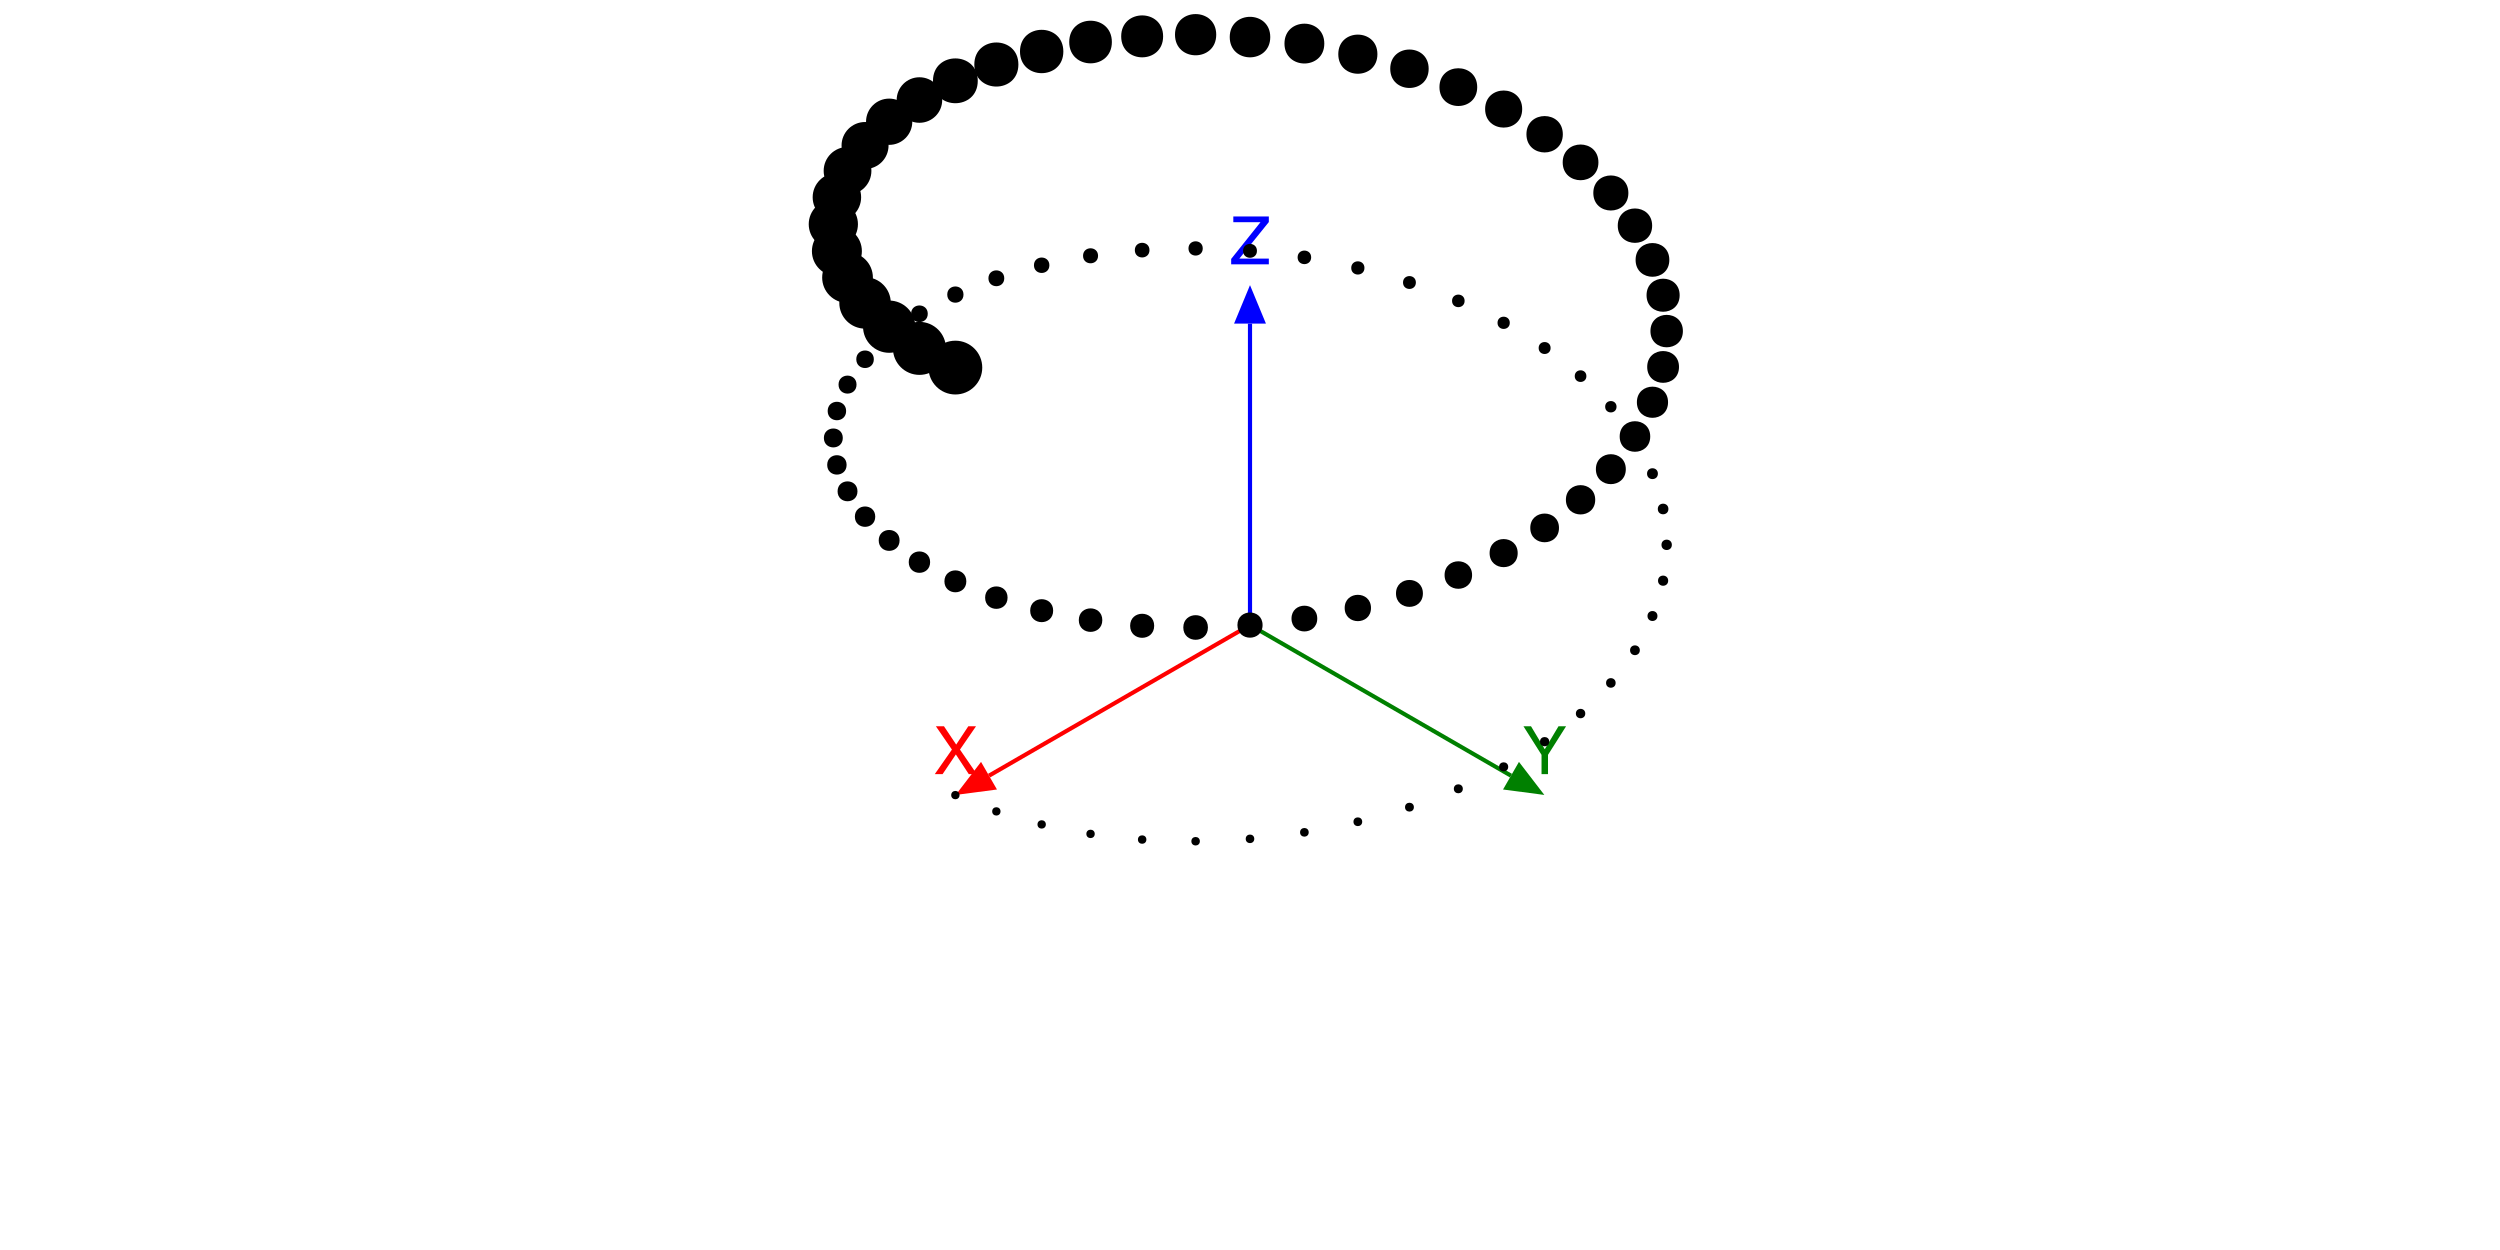
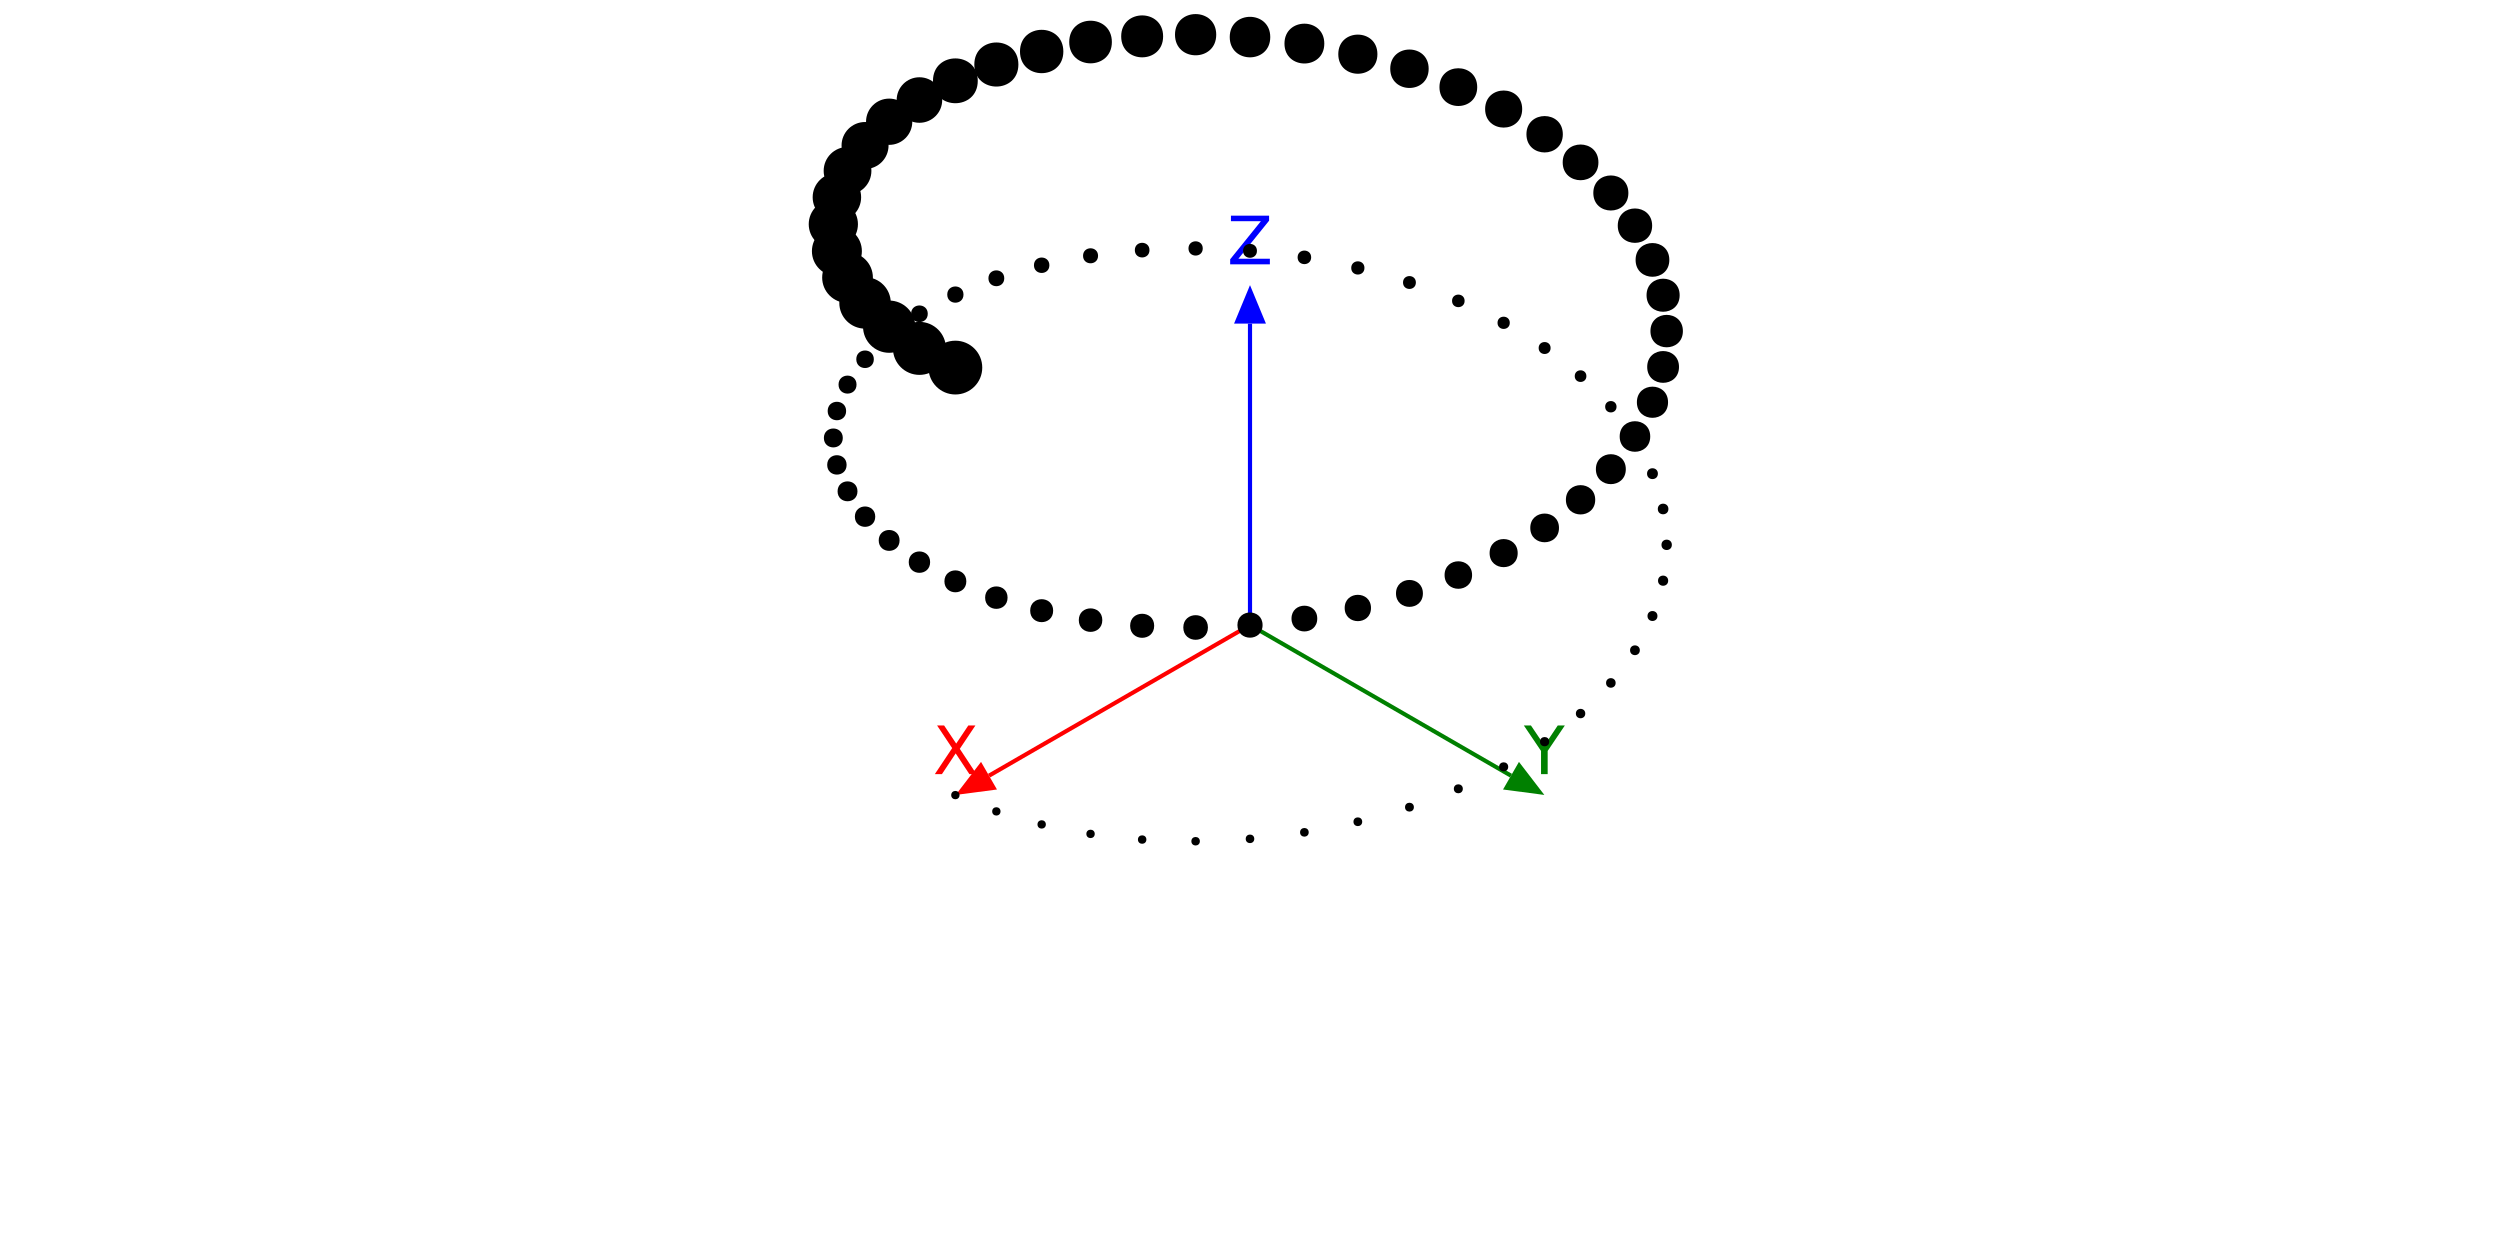
<svg xmlns="http://www.w3.org/2000/svg" xmlns:xlink="http://www.w3.org/1999/xlink" width="600pt" height="300pt" viewBox="0 0 600 300" version="1.1">
  <defs>
    <g>
      <symbol overflow="visible" id="glyph0-0">
-         <path style="stroke:none;" d="M 0.516 0 L 0.516 -11.477 L 9.625 -11.477 L 9.625 0 Z M 8.188 -1.438 L 8.188 -10.039 L 1.953 -10.039 L 1.953 -1.438 Z M 8.188 -1.438 " />
+         <path style="stroke:none;" d="M 0.797 2.828 L 0.797 -11.281 L 8.797 -11.281 L 8.797 2.828 Z M 1.703 1.938 L 7.906 1.938 L 7.906 -10.391 L 1.703 -10.391 Z M 1.703 1.938 " />
      </symbol>
      <symbol overflow="visible" id="glyph0-1">
-         <path style="stroke:none;" d="M 2.203 0 L 0.328 0 L 4.438 -5.883 L 0.586 -11.477 L 2.531 -11.477 L 5.461 -7.086 L 8.367 -11.477 L 10.219 -11.477 L 6.367 -5.883 L 10.406 0 L 8.477 0 L 5.383 -4.719 Z M 2.203 0 " />
+         <path style="stroke:none;" d="M 1.016 -11.672 L 2.703 -11.672 L 5.609 -7.328 L 8.516 -11.672 L 10.219 -11.672 L 6.469 -6.062 L 10.469 0 L 8.766 0 L 5.484 -4.969 L 2.188 0 L 0.484 0 L 4.641 -6.234 Z M 1.016 -11.672 " />
      </symbol>
      <symbol overflow="visible" id="glyph0-2">
-         <path style="stroke:none;" d="M 0.328 -11.477 L 2.141 -11.477 L 5.438 -5.961 L 8.734 -11.477 L 10.555 -11.477 L 6.219 -4.625 L 6.219 0 L 4.664 0 L 4.664 -4.625 Z M 0.328 -11.477 " />
+         <path style="stroke:none;" d="M -0.031 -11.672 L 1.672 -11.672 L 4.906 -6.875 L 8.109 -11.672 L 9.812 -11.672 L 5.688 -5.562 L 5.688 0 L 4.094 0 L 4.094 -5.562 Z M -0.031 -11.672 " />
      </symbol>
      <symbol overflow="visible" id="glyph0-3">
-         <path style="stroke:none;" d="M 0.367 -1.289 L 7.406 -10.109 L 0.883 -10.109 L 0.883 -11.477 L 9.406 -11.477 L 9.406 -10.141 L 2.328 -1.367 L 9.406 -1.367 L 9.406 0 L 0.367 0 Z M 0.367 -1.289 " />
+         <path style="stroke:none;" d="M 0.906 -11.672 L 10.062 -11.672 L 10.062 -10.469 L 2.688 -1.328 L 10.25 -1.328 L 10.25 0 L 0.719 0 L 0.719 -1.203 L 8.094 -10.344 L 0.906 -10.344 Z M 0.906 -11.672 " />
      </symbol>
    </g>
  </defs>
-   <g id="surface30">
+   <g id="surface28">
    <rect x="0" y="0" width="600" height="300" style="fill:rgb(100%,100%,100%);fill-opacity:1;stroke:none;" />
    <path style="fill:none;stroke-width:1;stroke-linecap:butt;stroke-linejoin:miter;stroke:rgb(100%,0%,0%);stroke-opacity:1;stroke-miterlimit:10;" d="M 300 150 L 237.359 186.164 " />
    <path style=" stroke:none;fill-rule:nonzero;fill:rgb(100%,0%,0%);fill-opacity:1;" d="M 239.273 189.48 L 229.359 190.785 L 235.449 182.852 " />
    <g style="fill:rgb(100%,0%,0%);fill-opacity:1;">
-       <use xlink:href="#glyph0-1" x="224.024" y="185.784" />
+       <use xlink:href="#glyph0-1" x="223.88" y="185.784" />
    </g>
    <path style="fill:none;stroke-width:1;stroke-linecap:butt;stroke-linejoin:miter;stroke:rgb(0%,50.196%,0%);stroke-opacity:1;stroke-miterlimit:10;" d="M 300 150 L 362.641 186.164 " />
    <path style=" stroke:none;fill-rule:nonzero;fill:rgb(0%,50.196%,0%);fill-opacity:1;" d="M 364.551 182.852 L 370.641 190.785 L 360.727 189.48 " />
    <g style="fill:rgb(0%,50.196%,0%);fill-opacity:1;">
-       <use xlink:href="#glyph0-2" x="365.304" y="185.784" />
+       <use xlink:href="#glyph0-2" x="365.753" y="185.784" />
    </g>
    <path style="fill:none;stroke-width:1;stroke-linecap:butt;stroke-linejoin:miter;stroke:rgb(0%,0%,100%);stroke-opacity:1;stroke-miterlimit:10;" d="M 300 150 L 300 77.672 " />
    <path style=" stroke:none;fill-rule:nonzero;fill:rgb(0%,0%,100%);fill-opacity:1;" d="M 296.172 77.672 L 300 68.434 L 303.828 77.672 " />
    <g style="fill:rgb(0%,0%,100%);fill-opacity:1;">
-       <use xlink:href="#glyph0-3" x="295.113" y="63.432" />
+       <use xlink:href="#glyph0-3" x="294.52" y="63.432" />
    </g>
    <path style=" stroke:none;fill-rule:nonzero;fill:rgb(0%,0%,0%);fill-opacity:1;" d="M 230.289 190.824 C 230.289 192.156 228.289 192.156 228.289 190.824 C 228.289 189.492 230.289 189.492 230.289 190.824 " />
    <path style=" stroke:none;fill-rule:nonzero;fill:rgb(0%,0%,0%);fill-opacity:1;" d="M 240.125 194.734 C 240.125 196.07 238.125 196.07 238.125 194.734 C 238.125 193.402 240.125 193.402 240.125 194.734 " />
    <path style=" stroke:none;fill-rule:nonzero;fill:rgb(0%,0%,0%);fill-opacity:1;" d="M 251.004 197.863 C 251.004 199.199 248.996 199.199 248.996 197.863 C 248.996 196.523 251.004 196.523 251.004 197.863 " />
    <path style=" stroke:none;fill-rule:nonzero;fill:rgb(0%,0%,0%);fill-opacity:1;" d="M 262.738 200.133 C 262.738 201.477 260.727 201.477 260.727 200.133 C 260.727 198.793 262.738 198.793 262.738 200.133 " />
    <path style=" stroke:none;fill-rule:nonzero;fill:rgb(0%,0%,0%);fill-opacity:1;" d="M 275.129 201.492 C 275.129 202.844 273.105 202.844 273.105 201.492 C 273.105 200.145 275.129 200.145 275.129 201.492 " />
    <path style=" stroke:none;fill-rule:nonzero;fill:rgb(0%,0%,0%);fill-opacity:1;" d="M 287.965 201.898 C 287.965 203.258 285.93 203.258 285.93 201.898 C 285.93 200.539 287.965 200.539 287.965 201.898 " />
    <path style=" stroke:none;fill-rule:nonzero;fill:rgb(0%,0%,0%);fill-opacity:1;" d="M 301.027 201.324 C 301.027 202.691 298.973 202.691 298.973 201.324 C 298.973 199.953 301.027 199.953 301.027 201.324 " />
    <path style=" stroke:none;fill-rule:nonzero;fill:rgb(0%,0%,0%);fill-opacity:1;" d="M 314.09 199.758 C 314.09 201.145 312.016 201.145 312.016 199.758 C 312.016 198.375 314.09 198.375 314.09 199.758 " />
    <path style=" stroke:none;fill-rule:nonzero;fill:rgb(0%,0%,0%);fill-opacity:1;" d="M 326.93 197.219 C 326.93 198.617 324.832 198.617 324.832 197.219 C 324.832 195.82 326.93 195.82 326.93 197.219 " />
    <path style=" stroke:none;fill-rule:nonzero;fill:rgb(0%,0%,0%);fill-opacity:1;" d="M 339.332 193.723 C 339.332 195.137 337.207 195.137 337.207 193.723 C 337.207 192.305 339.332 192.305 339.332 193.723 " />
    <path style=" stroke:none;fill-rule:nonzero;fill:rgb(0%,0%,0%);fill-opacity:1;" d="M 351.078 189.312 C 351.078 190.746 348.922 190.746 348.922 189.312 C 348.922 187.875 351.078 187.875 351.078 189.312 " />
    <path style=" stroke:none;fill-rule:nonzero;fill:rgb(0%,0%,0%);fill-opacity:1;" d="M 361.969 184.047 C 361.969 185.504 359.785 185.504 359.785 184.047 C 359.785 182.59 361.969 182.59 361.969 184.047 " />
    <path style=" stroke:none;fill-rule:nonzero;fill:rgb(0%,0%,0%);fill-opacity:1;" d="M 371.82 178 C 371.82 179.48 369.602 179.48 369.602 178 C 369.602 176.52 371.82 176.52 371.82 178 " />
    <path style=" stroke:none;fill-rule:nonzero;fill:rgb(0%,0%,0%);fill-opacity:1;" d="M 380.465 171.254 C 380.465 172.758 378.207 172.758 378.207 171.254 C 378.207 169.746 380.465 169.746 380.465 171.254 " />
    <path style=" stroke:none;fill-rule:nonzero;fill:rgb(0%,0%,0%);fill-opacity:1;" d="M 387.754 163.906 C 387.754 165.438 385.453 165.438 385.453 163.906 C 385.453 162.371 387.754 162.371 387.754 163.906 " />
    <path style=" stroke:none;fill-rule:nonzero;fill:rgb(0%,0%,0%);fill-opacity:1;" d="M 393.559 156.062 C 393.559 157.625 391.215 157.625 391.215 156.062 C 391.215 154.5 393.559 154.5 393.559 156.062 " />
    <path style=" stroke:none;fill-rule:nonzero;fill:rgb(0%,0%,0%);fill-opacity:1;" d="M 397.789 147.844 C 397.789 149.438 395.398 149.438 395.398 147.844 C 395.398 146.25 397.789 146.25 397.789 147.844 " />
    <path style=" stroke:none;fill-rule:nonzero;fill:rgb(0%,0%,0%);fill-opacity:1;" d="M 400.363 139.367 C 400.363 140.992 397.926 140.992 397.926 139.367 C 397.926 137.738 400.363 137.738 400.363 139.367 " />
    <path style=" stroke:none;fill-rule:nonzero;fill:rgb(0%,0%,0%);fill-opacity:1;" d="M 401.246 130.762 C 401.246 132.422 398.754 132.422 398.754 130.762 C 398.754 129.102 401.246 129.102 401.246 130.762 " />
    <path style=" stroke:none;fill-rule:nonzero;fill:rgb(0%,0%,0%);fill-opacity:1;" d="M 400.418 122.156 C 400.418 123.855 397.871 123.855 397.871 122.156 C 397.871 120.457 400.418 120.457 400.418 122.156 " />
    <path style=" stroke:none;fill-rule:nonzero;fill:rgb(0%,0%,0%);fill-opacity:1;" d="M 397.895 113.68 C 397.895 115.418 395.289 115.418 395.289 113.68 C 395.289 111.945 397.895 111.945 397.895 113.68 " />
    <path style=" stroke:none;fill-rule:nonzero;fill:rgb(0%,0%,0%);fill-opacity:1;" d="M 393.723 105.461 C 393.723 107.238 391.055 107.238 391.055 105.461 C 391.055 103.684 393.723 103.684 393.723 105.461 " />
    <path style=" stroke:none;fill-rule:nonzero;fill:rgb(0%,0%,0%);fill-opacity:1;" d="M 387.969 97.617 C 387.969 99.441 385.238 99.441 385.238 97.617 C 385.238 95.797 387.969 95.797 387.969 97.617 " />
    <path style=" stroke:none;fill-rule:nonzero;fill:rgb(0%,0%,0%);fill-opacity:1;" d="M 380.734 90.27 C 380.734 92.137 377.938 92.137 377.938 90.27 C 377.938 88.406 380.734 88.406 380.734 90.27 " />
    <path style=" stroke:none;fill-rule:nonzero;fill:rgb(0%,0%,0%);fill-opacity:1;" d="M 372.145 83.523 C 372.145 85.438 369.277 85.438 369.277 83.523 C 369.277 81.613 372.145 81.613 372.145 83.523 " />
    <path style=" stroke:none;fill-rule:nonzero;fill:rgb(0%,0%,0%);fill-opacity:1;" d="M 362.348 77.477 C 362.348 79.434 359.406 79.434 359.406 77.477 C 359.406 75.516 362.348 75.516 362.348 77.477 " />
    <path style=" stroke:none;fill-rule:nonzero;fill:rgb(0%,0%,0%);fill-opacity:1;" d="M 351.508 72.211 C 351.508 74.219 348.492 74.219 348.492 72.211 C 348.492 70.203 351.508 70.203 351.508 72.211 " />
    <path style=" stroke:none;fill-rule:nonzero;fill:rgb(0%,0%,0%);fill-opacity:1;" d="M 339.812 67.801 C 339.812 69.863 336.723 69.863 336.723 67.801 C 336.723 65.742 339.812 65.742 339.812 67.801 " />
    <path style=" stroke:none;fill-rule:nonzero;fill:rgb(0%,0%,0%);fill-opacity:1;" d="M 327.469 64.305 C 327.469 66.422 324.297 66.422 324.297 64.305 C 324.297 62.191 327.469 62.191 327.469 64.305 " />
    <path style=" stroke:none;fill-rule:nonzero;fill:rgb(0%,0%,0%);fill-opacity:1;" d="M 314.68 61.766 C 314.68 63.934 311.426 63.934 311.426 61.766 C 311.426 59.594 314.68 59.594 314.68 61.766 " />
    <path style=" stroke:none;fill-rule:nonzero;fill:rgb(0%,0%,0%);fill-opacity:1;" d="M 301.668 60.203 C 301.668 62.426 298.332 62.426 298.332 60.203 C 298.332 57.977 301.668 57.977 301.668 60.203 " />
    <path style=" stroke:none;fill-rule:nonzero;fill:rgb(0%,0%,0%);fill-opacity:1;" d="M 288.66 59.625 C 288.66 61.91 285.234 61.91 285.234 59.625 C 285.234 57.344 288.66 57.344 288.66 59.625 " />
    <path style=" stroke:none;fill-rule:nonzero;fill:rgb(0%,0%,0%);fill-opacity:1;" d="M 275.875 60.031 C 275.875 62.375 272.359 62.375 272.359 60.031 C 272.359 57.688 275.875 57.688 275.875 60.031 " />
    <path style=" stroke:none;fill-rule:nonzero;fill:rgb(0%,0%,0%);fill-opacity:1;" d="M 263.535 61.391 C 263.535 63.793 259.93 63.793 259.93 61.391 C 259.93 58.984 263.535 58.984 263.535 61.391 " />
    <path style=" stroke:none;fill-rule:nonzero;fill:rgb(0%,0%,0%);fill-opacity:1;" d="M 251.852 63.66 C 251.852 66.129 248.148 66.129 248.148 63.66 C 248.148 61.191 251.852 61.191 251.852 63.66 " />
    <path style=" stroke:none;fill-rule:nonzero;fill:rgb(0%,0%,0%);fill-opacity:1;" d="M 241.023 66.789 C 241.023 69.32 237.223 69.32 237.223 66.789 C 237.223 64.254 241.023 64.254 241.023 66.789 " />
    <path style=" stroke:none;fill-rule:nonzero;fill:rgb(0%,0%,0%);fill-opacity:1;" d="M 231.238 70.699 C 231.238 73.297 227.34 73.297 227.34 70.699 C 227.34 68.102 231.238 68.102 231.238 70.699 " />
    <path style=" stroke:none;fill-rule:nonzero;fill:rgb(0%,0%,0%);fill-opacity:1;" d="M 222.664 75.309 C 222.664 77.973 218.664 77.973 218.664 75.309 C 218.664 72.641 222.664 72.641 222.664 75.309 " />
    <path style=" stroke:none;fill-rule:nonzero;fill:rgb(0%,0%,0%);fill-opacity:1;" d="M 215.449 80.52 C 215.449 83.254 211.344 83.254 211.344 80.52 C 211.344 77.781 215.449 77.781 215.449 80.52 " />
    <path style=" stroke:none;fill-rule:nonzero;fill:rgb(0%,0%,0%);fill-opacity:1;" d="M 209.719 86.223 C 209.719 89.031 205.508 89.031 205.508 86.223 C 205.508 83.418 209.719 83.418 209.719 86.223 " />
    <path style=" stroke:none;fill-rule:nonzero;fill:rgb(0%,0%,0%);fill-opacity:1;" d="M 205.566 92.305 C 205.566 95.184 201.25 95.184 201.25 92.305 C 201.25 89.426 205.566 89.426 205.566 92.305 " />
    <path style=" stroke:none;fill-rule:nonzero;fill:rgb(0%,0%,0%);fill-opacity:1;" d="M 203.07 98.645 C 203.07 101.598 198.641 101.598 198.641 98.645 C 198.641 95.691 203.07 95.691 203.07 98.645 " />
    <path style=" stroke:none;fill-rule:nonzero;fill:rgb(0%,0%,0%);fill-opacity:1;" d="M 202.27 105.109 C 202.27 108.137 197.73 108.137 197.73 105.109 C 197.73 102.082 202.27 102.082 202.27 105.109 " />
    <path style=" stroke:none;fill-rule:nonzero;fill:rgb(0%,0%,0%);fill-opacity:1;" d="M 203.184 111.578 C 203.184 114.68 198.527 114.68 198.527 111.578 C 198.527 108.473 203.184 108.473 203.184 111.578 " />
    <path style=" stroke:none;fill-rule:nonzero;fill:rgb(0%,0%,0%);fill-opacity:1;" d="M 205.793 117.918 C 205.793 121.098 201.02 121.098 201.02 117.918 C 201.02 114.734 205.793 114.734 205.793 117.918 " />
    <path style=" stroke:none;fill-rule:nonzero;fill:rgb(0%,0%,0%);fill-opacity:1;" d="M 210.059 124 C 210.059 127.258 205.168 127.258 205.168 124 C 205.168 120.738 210.059 120.738 210.059 124 " />
    <path style=" stroke:none;fill-rule:nonzero;fill:rgb(0%,0%,0%);fill-opacity:1;" d="M 215.902 129.703 C 215.902 133.043 210.891 133.043 210.891 129.703 C 210.891 126.363 215.902 126.363 215.902 129.703 " />
    <path style=" stroke:none;fill-rule:nonzero;fill:rgb(0%,0%,0%);fill-opacity:1;" d="M 223.23 134.914 C 223.23 138.336 218.098 138.336 218.098 134.914 C 218.098 131.492 223.23 131.492 223.23 134.914 " />
    <path style=" stroke:none;fill-rule:nonzero;fill:rgb(0%,0%,0%);fill-opacity:1;" d="M 231.918 139.523 C 231.918 143.027 226.66 143.027 226.66 139.523 C 226.66 136.016 231.918 136.016 231.918 139.523 " />
    <path style=" stroke:none;fill-rule:nonzero;fill:rgb(0%,0%,0%);fill-opacity:1;" d="M 241.816 143.434 C 241.816 147.023 236.43 147.023 236.43 143.434 C 236.43 139.844 241.816 139.844 241.816 143.434 " />
    <path style=" stroke:none;fill-rule:nonzero;fill:rgb(0%,0%,0%);fill-opacity:1;" d="M 252.758 146.559 C 252.758 150.234 247.242 150.234 247.242 146.559 C 247.242 142.887 252.758 142.887 252.758 146.559 " />
    <path style=" stroke:none;fill-rule:nonzero;fill:rgb(0%,0%,0%);fill-opacity:1;" d="M 264.555 148.832 C 264.555 152.594 258.91 152.594 258.91 148.832 C 258.91 145.07 264.555 145.07 264.555 148.832 " />
    <path style=" stroke:none;fill-rule:nonzero;fill:rgb(0%,0%,0%);fill-opacity:1;" d="M 277.004 150.191 C 277.004 154.039 271.23 154.039 271.23 150.191 C 271.23 146.34 277.004 146.34 277.004 150.191 " />
    <path style=" stroke:none;fill-rule:nonzero;fill:rgb(0%,0%,0%);fill-opacity:1;" d="M 289.902 150.594 C 289.902 154.535 283.992 154.535 283.992 150.594 C 283.992 146.656 289.902 146.656 289.902 150.594 " />
    <path style=" stroke:none;fill-rule:nonzero;fill:rgb(0%,0%,0%);fill-opacity:1;" d="M 303.02 150.02 C 303.02 154.051 296.98 154.051 296.98 150.02 C 296.98 145.992 303.02 145.992 303.02 150.02 " />
    <path style=" stroke:none;fill-rule:nonzero;fill:rgb(0%,0%,0%);fill-opacity:1;" d="M 316.141 148.457 C 316.141 152.578 309.961 152.578 309.961 148.457 C 309.961 144.336 316.141 144.336 316.141 148.457 " />
    <path style=" stroke:none;fill-rule:nonzero;fill:rgb(0%,0%,0%);fill-opacity:1;" d="M 329.039 145.914 C 329.039 150.129 322.723 150.129 322.723 145.914 C 322.723 141.703 329.039 141.703 329.039 145.914 " />
    <path style=" stroke:none;fill-rule:nonzero;fill:rgb(0%,0%,0%);fill-opacity:1;" d="M 341.496 142.418 C 341.496 146.723 335.039 146.723 335.039 142.418 C 335.039 138.113 341.496 138.113 341.496 142.418 " />
    <path style=" stroke:none;fill-rule:nonzero;fill:rgb(0%,0%,0%);fill-opacity:1;" d="M 353.301 138.012 C 353.301 142.41 346.699 142.41 346.699 138.012 C 346.699 133.609 353.301 133.609 353.301 138.012 " />
    <path style=" stroke:none;fill-rule:nonzero;fill:rgb(0%,0%,0%);fill-opacity:1;" d="M 364.246 132.746 C 364.246 137.242 357.504 137.242 357.504 132.746 C 357.504 128.25 364.246 128.25 364.246 132.746 " />
    <path style=" stroke:none;fill-rule:nonzero;fill:rgb(0%,0%,0%);fill-opacity:1;" d="M 374.156 126.699 C 374.156 131.289 367.266 131.289 367.266 126.699 C 367.266 122.105 374.156 122.105 374.156 126.699 " />
    <path style=" stroke:none;fill-rule:nonzero;fill:rgb(0%,0%,0%);fill-opacity:1;" d="M 382.852 119.949 C 382.852 124.641 375.816 124.641 375.816 119.949 C 375.816 115.262 382.852 115.262 382.852 119.949 " />
    <path style=" stroke:none;fill-rule:nonzero;fill:rgb(0%,0%,0%);fill-opacity:1;" d="M 390.195 112.602 C 390.195 117.391 383.012 117.391 383.012 112.602 C 383.012 107.812 390.195 107.812 390.195 112.602 " />
    <path style=" stroke:none;fill-rule:nonzero;fill:rgb(0%,0%,0%);fill-opacity:1;" d="M 396.055 104.762 C 396.055 109.648 388.723 109.648 388.723 104.762 C 388.723 99.871 396.055 99.871 396.055 104.762 " />
    <path style=" stroke:none;fill-rule:nonzero;fill:rgb(0%,0%,0%);fill-opacity:1;" d="M 400.332 96.539 C 400.332 101.527 392.852 101.527 392.852 96.539 C 392.852 91.551 400.332 91.551 400.332 96.539 " />
    <path style=" stroke:none;fill-rule:nonzero;fill:rgb(0%,0%,0%);fill-opacity:1;" d="M 402.961 88.066 C 402.961 93.152 395.328 93.152 395.328 88.066 C 395.328 82.977 402.961 82.977 402.961 88.066 " />
    <path style=" stroke:none;fill-rule:nonzero;fill:rgb(0%,0%,0%);fill-opacity:1;" d="M 403.895 79.461 C 403.895 84.652 396.105 84.652 396.105 79.461 C 396.105 74.27 403.895 74.27 403.895 79.461 " />
    <path style=" stroke:none;fill-rule:nonzero;fill:rgb(0%,0%,0%);fill-opacity:1;" d="M 403.117 70.855 C 403.117 76.148 395.172 76.148 395.172 70.855 C 395.172 65.559 403.117 65.559 403.117 70.855 " />
    <path style=" stroke:none;fill-rule:nonzero;fill:rgb(0%,0%,0%);fill-opacity:1;" d="M 400.641 62.379 C 400.641 67.777 392.543 67.777 392.543 62.379 C 392.543 56.98 400.641 56.98 400.641 62.379 " />
    <path style=" stroke:none;fill-rule:nonzero;fill:rgb(0%,0%,0%);fill-opacity:1;" d="M 396.516 54.16 C 396.516 59.664 388.262 59.664 388.262 54.16 C 388.262 48.656 396.516 48.656 396.516 54.16 " />
    <path style=" stroke:none;fill-rule:nonzero;fill:rgb(0%,0%,0%);fill-opacity:1;" d="M 390.809 46.316 C 390.809 51.926 382.395 51.926 382.395 46.316 C 382.395 40.707 390.809 40.707 390.809 46.316 " />
    <path style=" stroke:none;fill-rule:nonzero;fill:rgb(0%,0%,0%);fill-opacity:1;" d="M 383.621 38.969 C 383.621 44.684 375.047 44.684 375.047 38.969 C 375.047 33.254 383.621 33.254 383.621 38.969 " />
    <path style=" stroke:none;fill-rule:nonzero;fill:rgb(0%,0%,0%);fill-opacity:1;" d="M 375.078 32.223 C 375.078 38.047 366.344 38.047 366.344 32.223 C 366.344 26.398 375.078 26.398 375.078 32.223 " />
    <path style=" stroke:none;fill-rule:nonzero;fill:rgb(0%,0%,0%);fill-opacity:1;" d="M 365.324 26.176 C 365.324 32.105 356.43 32.105 356.43 26.176 C 356.43 20.242 365.324 20.242 365.324 26.176 " />
    <path style=" stroke:none;fill-rule:nonzero;fill:rgb(0%,0%,0%);fill-opacity:1;" d="M 354.531 20.91 C 354.531 26.949 345.469 26.949 345.469 20.91 C 345.469 14.871 354.531 14.871 354.531 20.91 " />
    <path style=" stroke:none;fill-rule:nonzero;fill:rgb(0%,0%,0%);fill-opacity:1;" d="M 342.879 16.5 C 342.879 22.648 333.656 22.648 333.656 16.5 C 333.656 10.352 342.879 10.352 342.879 16.5 " />
    <path style=" stroke:none;fill-rule:nonzero;fill:rgb(0%,0%,0%);fill-opacity:1;" d="M 330.578 13.004 C 330.578 19.266 321.188 19.266 321.188 13.004 C 321.188 6.742 330.578 6.742 330.578 13.004 " />
    <path style=" stroke:none;fill-rule:nonzero;fill:rgb(0%,0%,0%);fill-opacity:1;" d="M 317.832 10.461 C 317.832 16.832 308.273 16.832 308.273 10.461 C 308.273 4.09 317.832 4.09 317.832 10.461 " />
    <path style=" stroke:none;fill-rule:nonzero;fill:rgb(0%,0%,0%);fill-opacity:1;" d="M 304.863 8.898 C 304.863 15.383 295.137 15.383 295.137 8.898 C 295.137 2.418 304.863 2.418 304.863 8.898 " />
    <path style=" stroke:none;fill-rule:nonzero;fill:rgb(0%,0%,0%);fill-opacity:1;" d="M 291.895 8.324 C 291.895 14.922 282 14.922 282 8.324 C 282 1.73 291.895 1.73 291.895 8.324 " />
    <path style=" stroke:none;fill-rule:nonzero;fill:rgb(0%,0%,0%);fill-opacity:1;" d="M 279.148 8.73 C 279.148 15.438 269.086 15.438 269.086 8.73 C 269.086 2.02 279.148 2.02 279.148 8.73 " />
    <path style=" stroke:none;fill-rule:nonzero;fill:rgb(0%,0%,0%);fill-opacity:1;" d="M 266.848 10.086 C 266.848 16.91 256.613 16.91 256.613 10.086 C 256.613 3.266 266.848 3.266 266.848 10.086 " />
    <path style=" stroke:none;fill-rule:nonzero;fill:rgb(0%,0%,0%);fill-opacity:1;" d="M 255.203 12.359 C 255.203 19.297 244.797 19.297 244.797 12.359 C 244.797 5.422 255.203 5.422 255.203 12.359 " />
    <path style=" stroke:none;fill-rule:nonzero;fill:rgb(0%,0%,0%);fill-opacity:1;" d="M 244.414 15.484 C 244.414 22.539 233.836 22.539 233.836 15.484 C 233.836 8.434 244.414 8.434 244.414 15.484 " />
    <path style=" stroke:none;fill-rule:nonzero;fill:rgb(0%,0%,0%);fill-opacity:1;" d="M 234.664 19.398 C 234.664 26.566 223.914 26.566 223.914 19.398 C 223.914 12.227 234.664 12.227 234.664 19.398 " />
    <path style=" stroke:none;fill-rule:nonzero;fill:rgb(0%,0%,0%);fill-opacity:1;" d="M 226.129 24.008 C 226.129 27.023 223.684 29.469 220.664 29.469 C 217.648 29.469 215.199 27.023 215.199 24.008 C 215.199 20.988 217.648 18.543 220.664 18.543 C 223.684 18.543 226.129 20.988 226.129 24.008 " />
    <path style=" stroke:none;fill-rule:nonzero;fill:rgb(0%,0%,0%);fill-opacity:1;" d="M 218.949 29.215 C 218.949 32.281 216.465 34.77 213.398 34.77 C 210.332 34.77 207.848 32.281 207.848 29.215 C 207.848 26.148 210.332 23.664 213.398 23.664 C 216.465 23.664 218.949 26.148 218.949 29.215 " />
    <path style=" stroke:none;fill-rule:nonzero;fill:rgb(0%,0%,0%);fill-opacity:1;" d="M 213.254 34.922 C 213.254 38.035 210.727 40.562 207.613 40.562 C 204.496 40.562 201.973 38.035 201.973 34.922 C 201.973 31.805 204.496 29.281 207.613 29.281 C 210.727 29.281 213.254 31.805 213.254 34.922 " />
    <path style=" stroke:none;fill-rule:nonzero;fill:rgb(0%,0%,0%);fill-opacity:1;" d="M 209.137 41.004 C 209.137 44.168 206.57 46.73 203.406 46.73 C 200.242 46.73 197.68 44.168 197.68 41.004 C 197.68 37.84 200.242 35.273 203.406 35.273 C 206.57 35.273 209.137 37.84 209.137 41.004 " />
    <path style=" stroke:none;fill-rule:nonzero;fill:rgb(0%,0%,0%);fill-opacity:1;" d="M 206.672 47.34 C 206.672 50.555 204.07 53.16 200.855 53.16 C 197.641 53.16 195.039 50.555 195.039 47.34 C 195.039 44.129 197.641 41.523 200.855 41.523 C 204.07 41.523 206.672 44.129 206.672 47.34 " />
    <path style=" stroke:none;fill-rule:nonzero;fill:rgb(0%,0%,0%);fill-opacity:1;" d="M 205.906 53.809 C 205.906 57.07 203.262 59.715 200 59.715 C 196.738 59.715 194.094 57.07 194.094 53.809 C 194.094 50.547 196.738 47.902 200 47.902 C 203.262 47.902 205.906 50.547 205.906 53.809 " />
    <path style=" stroke:none;fill-rule:nonzero;fill:rgb(0%,0%,0%);fill-opacity:1;" d="M 206.852 60.277 C 206.852 63.59 204.168 66.273 200.855 66.273 C 197.543 66.273 194.859 63.59 194.859 60.277 C 194.859 56.965 197.543 54.277 200.855 54.277 C 204.168 54.277 206.852 56.965 206.852 60.277 " />
    <path style=" stroke:none;fill-rule:nonzero;fill:rgb(0%,0%,0%);fill-opacity:1;" d="M 209.496 66.613 C 209.496 69.977 206.77 72.703 203.406 72.703 C 200.047 72.703 197.32 69.977 197.32 66.613 C 197.32 63.25 200.047 60.527 203.406 60.527 C 206.77 60.527 209.496 63.25 209.496 66.613 " />
    <path style=" stroke:none;fill-rule:nonzero;fill:rgb(0%,0%,0%);fill-opacity:1;" d="M 213.789 72.695 C 213.789 76.109 211.023 78.875 207.613 78.875 C 204.199 78.875 201.434 76.109 201.434 72.695 C 201.434 69.285 204.199 66.52 207.613 66.52 C 211.023 66.52 213.789 69.285 213.789 72.695 " />
    <path style=" stroke:none;fill-rule:nonzero;fill:rgb(0%,0%,0%);fill-opacity:1;" d="M 219.668 78.402 C 219.668 81.863 216.859 84.672 213.398 84.672 C 209.934 84.672 207.129 81.863 207.129 78.402 C 207.129 74.938 209.934 72.133 213.398 72.133 C 216.859 72.133 219.668 74.938 219.668 78.402 " />
    <path style=" stroke:none;fill-rule:nonzero;fill:rgb(0%,0%,0%);fill-opacity:1;" d="M 227.027 83.613 C 227.027 87.125 224.18 89.973 220.664 89.973 C 217.152 89.973 214.305 87.125 214.305 83.613 C 214.305 80.098 217.152 77.25 220.664 77.25 C 224.18 77.25 227.027 80.098 227.027 83.613 " />
    <path style=" stroke:none;fill-rule:nonzero;fill:rgb(0%,0%,0%);fill-opacity:1;" d="M 235.742 88.223 C 235.742 91.785 232.855 94.676 229.289 94.676 C 225.727 94.676 222.836 91.785 222.836 88.223 C 222.836 84.656 225.727 81.766 229.289 81.766 C 232.855 81.766 235.742 84.656 235.742 88.223 " />
  </g>
</svg>
